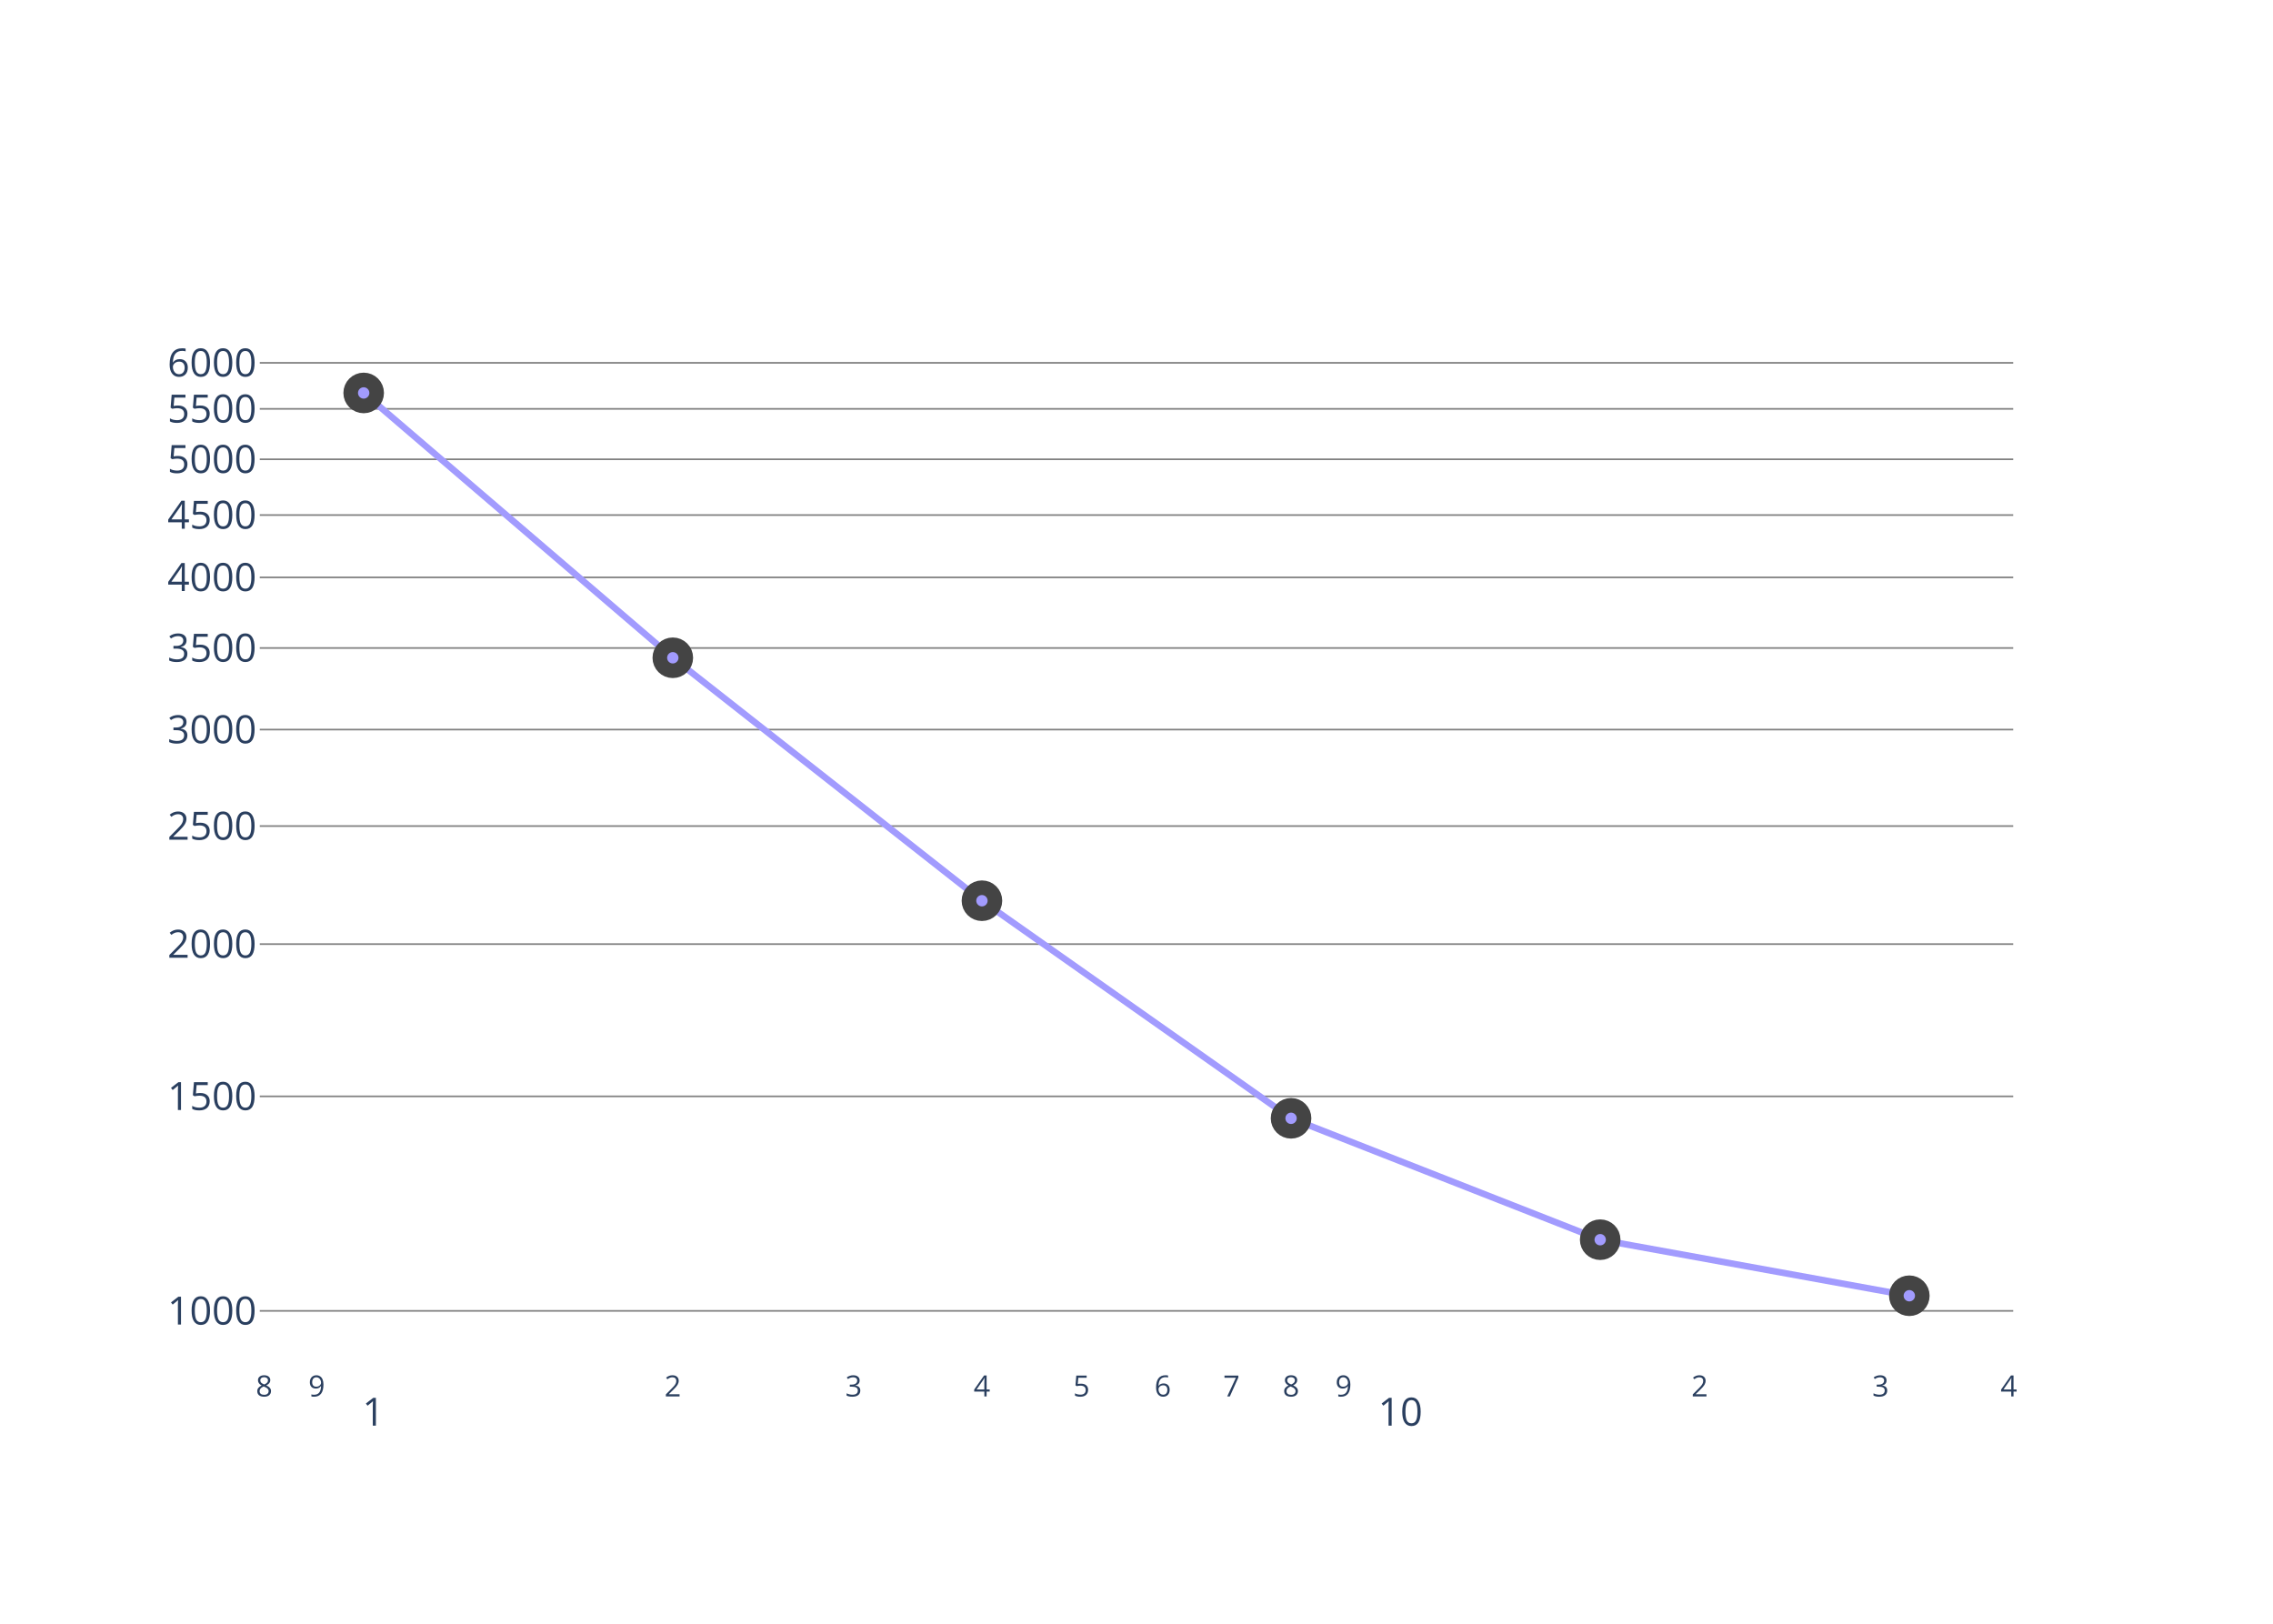
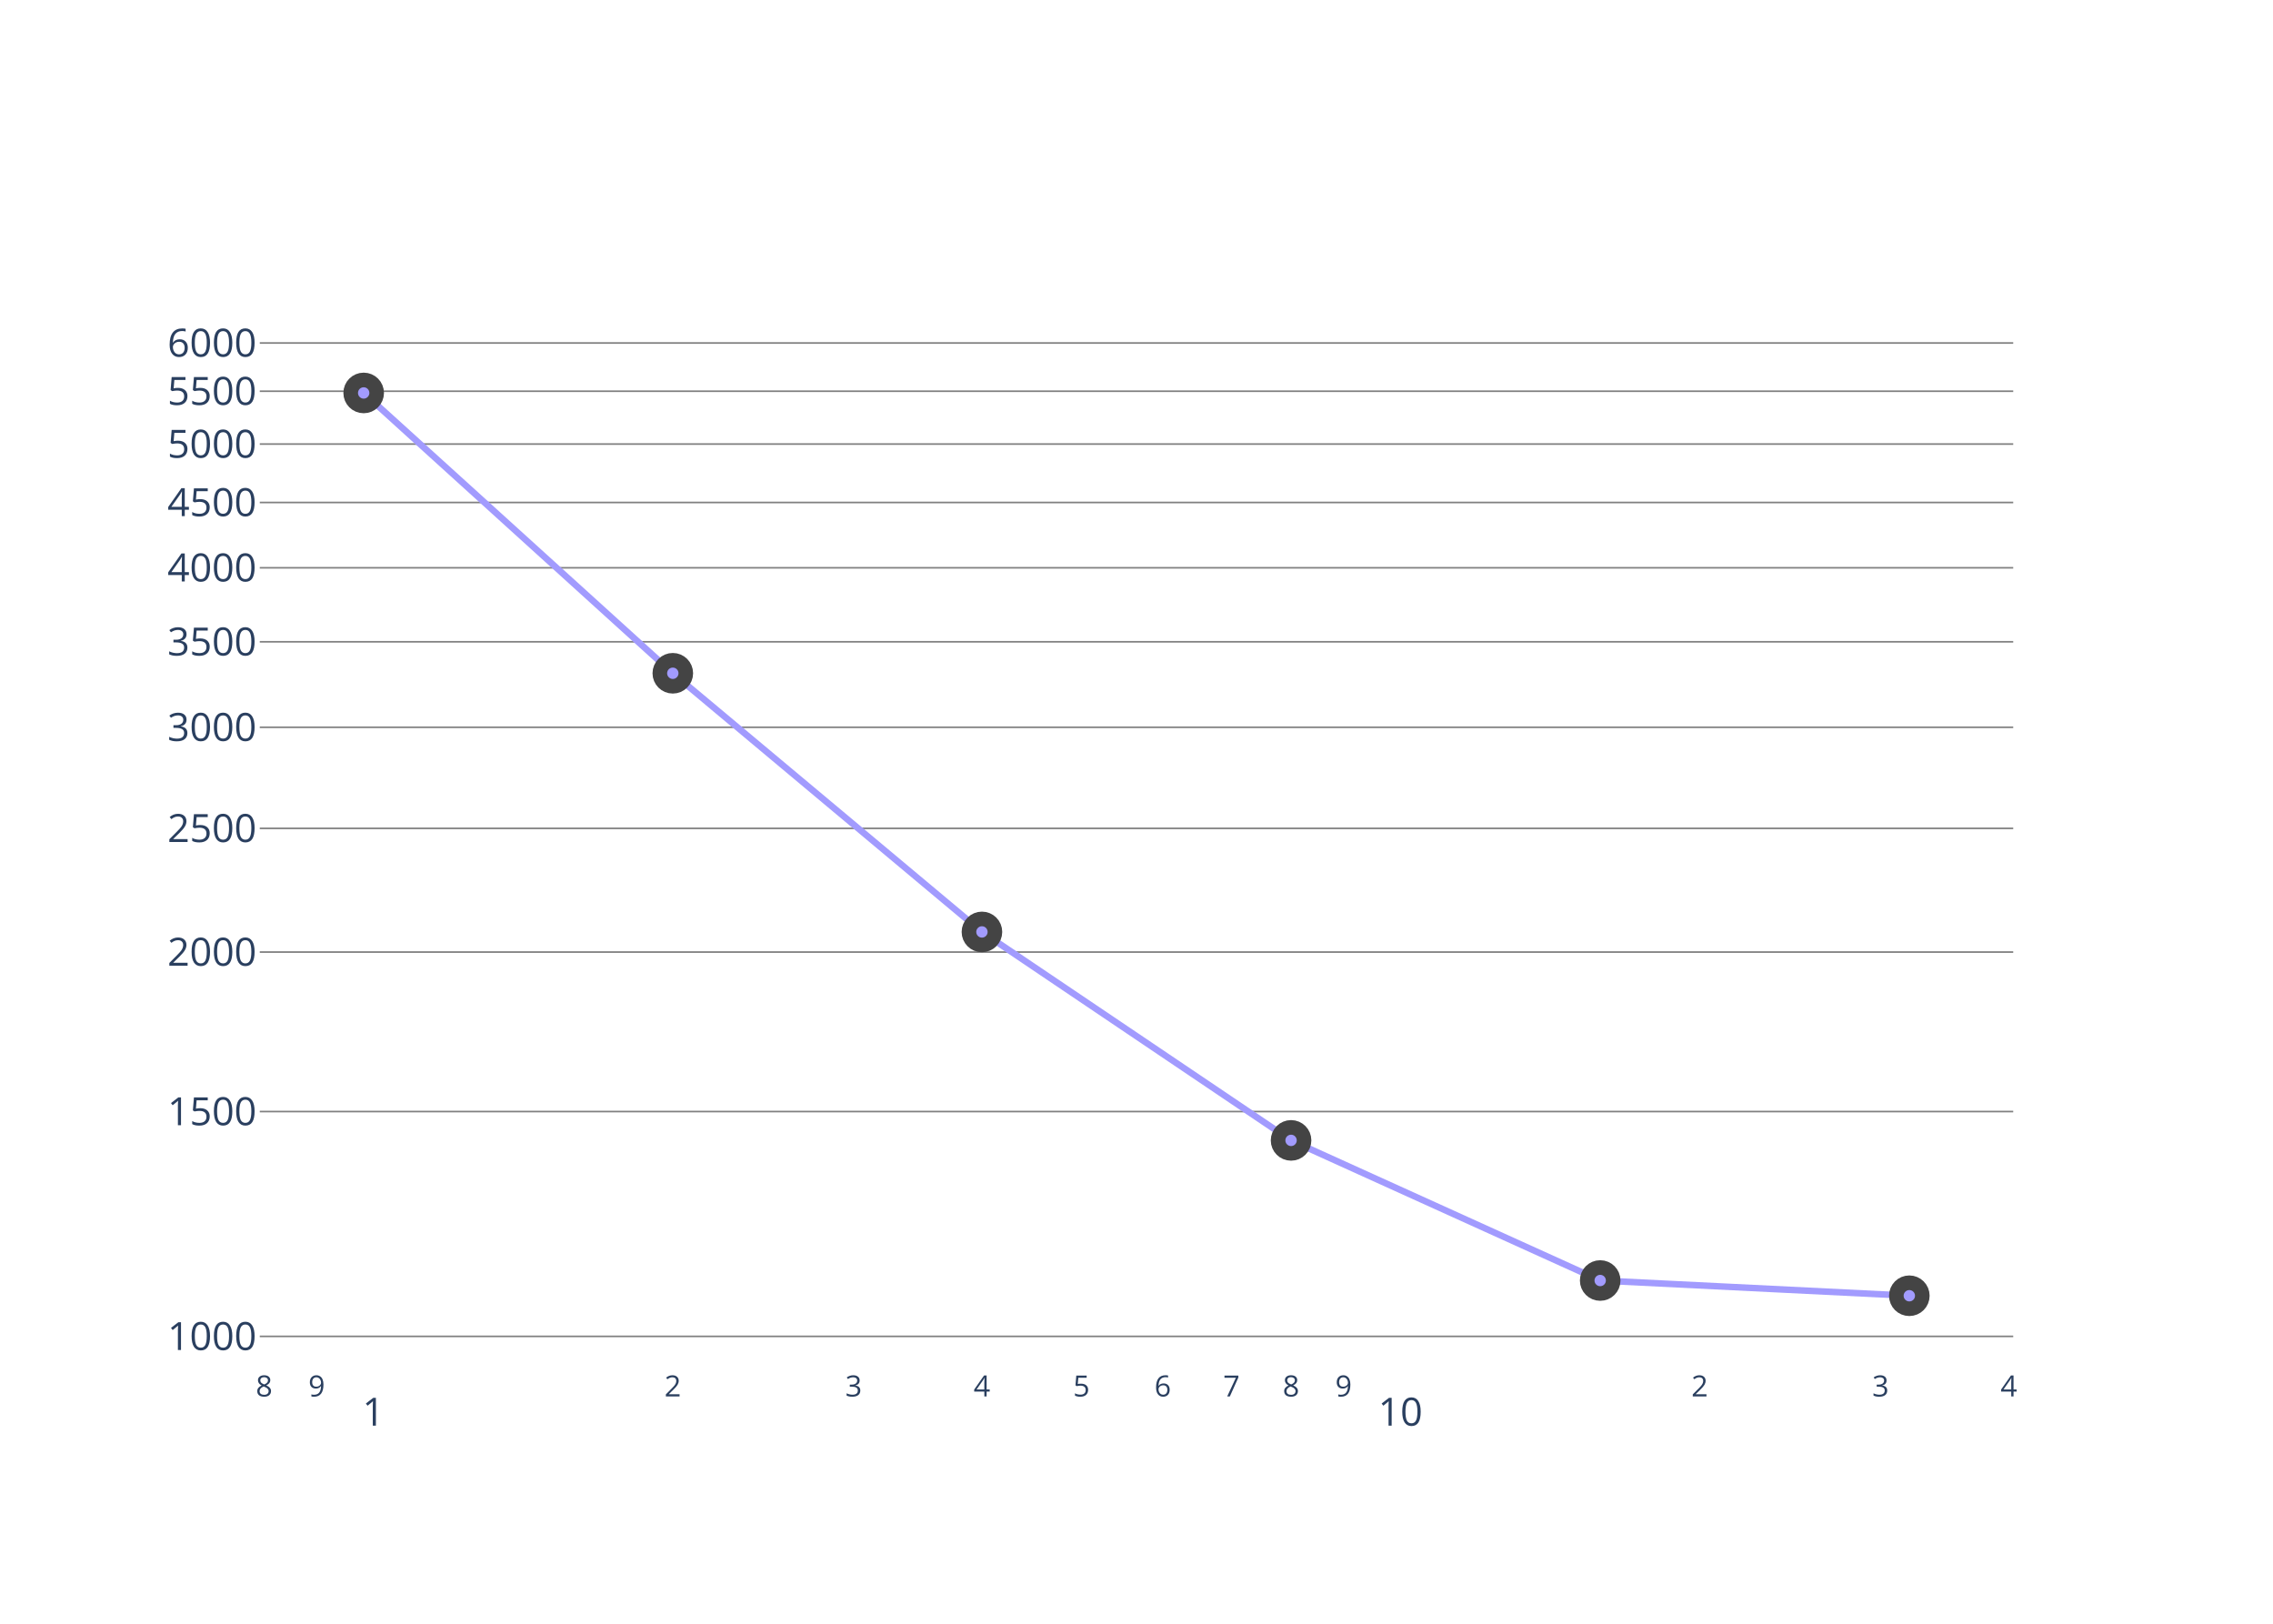
<svg xmlns="http://www.w3.org/2000/svg" class="main-svg" width="700" height="500" style="" viewBox="0 0 700 500">
  <rect x="0" y="0" width="700" height="500" style="fill: rgb(0, 0, 0); fill-opacity: 0;" />
-   <defs id="defs-a194b4">
+   <defs id="defs-907161">
    <g class="clips">
-       <clipPath id="clipa194b4xyplot" class="plotclip">
+       <clipPath id="clip907161xyplot" class="plotclip">
        <rect width="540" height="320" />
      </clipPath>
-       <clipPath class="axesclip" id="clipa194b4x">
+       <clipPath class="axesclip" id="clip907161x">
        <rect x="80" y="0" width="540" height="500" />
      </clipPath>
-       <clipPath class="axesclip" id="clipa194b4y">
+       <clipPath class="axesclip" id="clip907161y">
        <rect x="0" y="100" width="700" height="320" />
      </clipPath>
-       <clipPath class="axesclip" id="clipa194b4xy">
+       <clipPath class="axesclip" id="clip907161xy">
        <rect x="80" y="100" width="540" height="320" />
      </clipPath>
    </g>
    <g class="gradients" />
    <g class="patterns" />
  </defs>
  <g class="bglayer">
    <rect class="bg" x="80" y="100" width="540" height="320" style="fill: rgb(0, 0, 0); fill-opacity: 0; stroke-width: 0;" />
  </g>
  <g class="layer-below">
    <g class="imagelayer" />
    <g class="shapelayer" />
  </g>
  <g class="cartesianlayer">
    <g class="subplot xy">
      <g class="layer-subplot">
        <g class="shapelayer" />
        <g class="imagelayer" />
      </g>
      <g class="minor-gridlayer">
        <g class="x" />
        <g class="y" />
      </g>
      <g class="gridlayer">
        <g class="x">
          <path class="xgrid crisp" transform="translate(81.35,0)" d="M0,100v320" style="stroke: rgb(255, 255, 255); stroke-opacity: 1; stroke-width: 1px;" />
          <path class="xgrid crisp" transform="translate(97.53,0)" d="M0,100v320" style="stroke: rgb(255, 255, 255); stroke-opacity: 1; stroke-width: 1px;" />
          <path class="xgrid crisp" transform="translate(112,0)" d="M0,100v320" style="stroke: rgb(255, 255, 255); stroke-opacity: 1; stroke-width: 1px;" />
          <path class="xgrid crisp" transform="translate(207.2,0)" d="M0,100v320" style="stroke: rgb(255, 255, 255); stroke-opacity: 1; stroke-width: 1px;" />
          <path class="xgrid crisp" transform="translate(262.89,0)" d="M0,100v320" style="stroke: rgb(255, 255, 255); stroke-opacity: 1; stroke-width: 1px;" />
          <path class="xgrid crisp" transform="translate(302.4,0)" d="M0,100v320" style="stroke: rgb(255, 255, 255); stroke-opacity: 1; stroke-width: 1px;" />
          <path class="xgrid crisp" transform="translate(333.05,0)" d="M0,100v320" style="stroke: rgb(255, 255, 255); stroke-opacity: 1; stroke-width: 1px;" />
          <path class="xgrid crisp" transform="translate(358.09,0)" d="M0,100v320" style="stroke: rgb(255, 255, 255); stroke-opacity: 1; stroke-width: 1px;" />
          <path class="xgrid crisp" transform="translate(379.26,0)" d="M0,100v320" style="stroke: rgb(255, 255, 255); stroke-opacity: 1; stroke-width: 1px;" />
          <path class="xgrid crisp" transform="translate(397.6,0)" d="M0,100v320" style="stroke: rgb(255, 255, 255); stroke-opacity: 1; stroke-width: 1px;" />
          <path class="xgrid crisp" transform="translate(413.78,0)" d="M0,100v320" style="stroke: rgb(255, 255, 255); stroke-opacity: 1; stroke-width: 1px;" />
          <path class="xgrid crisp" transform="translate(428.25,0)" d="M0,100v320" style="stroke: rgb(255, 255, 255); stroke-opacity: 1; stroke-width: 1px;" />
          <path class="xgrid crisp" transform="translate(523.45,0)" d="M0,100v320" style="stroke: rgb(255, 255, 255); stroke-opacity: 1; stroke-width: 1px;" />
          <path class="xgrid crisp" transform="translate(579.14,0)" d="M0,100v320" style="stroke: rgb(255, 255, 255); stroke-opacity: 1; stroke-width: 1px;" />
          <path class="xgrid crisp" transform="translate(618.65,0)" d="M0,100v320" style="stroke: rgb(255, 255, 255); stroke-opacity: 1; stroke-width: 1px;" />
        </g>
        <g class="y">
-           <path class="ygrid crisp" transform="translate(0,403.66)" d="M80,0h540" style="stroke: rgb(128, 128, 128); stroke-opacity: 1; stroke-width: 0.5px;" />
-           <path class="ygrid crisp" transform="translate(0,337.6)" d="M80,0h540" style="stroke: rgb(128, 128, 128); stroke-opacity: 1; stroke-width: 0.5px;" />
-           <path class="ygrid crisp" transform="translate(0,290.72)" d="M80,0h540" style="stroke: rgb(128, 128, 128); stroke-opacity: 1; stroke-width: 0.5px;" />
-           <path class="ygrid crisp" transform="translate(0,254.37)" d="M80,0h540" style="stroke: rgb(128, 128, 128); stroke-opacity: 1; stroke-width: 0.5px;" />
-           <path class="ygrid crisp" transform="translate(0,224.66)" d="M80,0h540" style="stroke: rgb(128, 128, 128); stroke-opacity: 1; stroke-width: 0.5px;" />
-           <path class="ygrid crisp" transform="translate(0,199.54)" d="M80,0h540" style="stroke: rgb(128, 128, 128); stroke-opacity: 1; stroke-width: 0.5px;" />
-           <path class="ygrid crisp" transform="translate(0,177.79)" d="M80,0h540" style="stroke: rgb(128, 128, 128); stroke-opacity: 1; stroke-width: 0.5px;" />
-           <path class="ygrid crisp" transform="translate(0,158.6)" d="M80,0h540" style="stroke: rgb(128, 128, 128); stroke-opacity: 1; stroke-width: 0.5px;" />
-           <path class="ygrid crisp" transform="translate(0,141.43)" d="M80,0h540" style="stroke: rgb(128, 128, 128); stroke-opacity: 1; stroke-width: 0.5px;" />
-           <path class="ygrid crisp" transform="translate(0,125.9)" d="M80,0h540" style="stroke: rgb(128, 128, 128); stroke-opacity: 1; stroke-width: 0.5px;" />
-           <path class="ygrid crisp" transform="translate(0,111.73)" d="M80,0h540" style="stroke: rgb(128, 128, 128); stroke-opacity: 1; stroke-width: 0.5px;" />
+           <path class="ygrid crisp" transform="translate(0,411.51)" d="M80,0h540" style="stroke: rgb(128, 128, 128); stroke-opacity: 1; stroke-width: 0.5px;" />
+           <path class="ygrid crisp" transform="translate(0,342.28)" d="M80,0h540" style="stroke: rgb(128, 128, 128); stroke-opacity: 1; stroke-width: 0.5px;" />
+           <path class="ygrid crisp" transform="translate(0,293.17)" d="M80,0h540" style="stroke: rgb(128, 128, 128); stroke-opacity: 1; stroke-width: 0.5px;" />
+           <path class="ygrid crisp" transform="translate(0,255.08)" d="M80,0h540" style="stroke: rgb(128, 128, 128); stroke-opacity: 1; stroke-width: 0.5px;" />
+           <path class="ygrid crisp" transform="translate(0,223.95)" d="M80,0h540" style="stroke: rgb(128, 128, 128); stroke-opacity: 1; stroke-width: 0.5px;" />
+           <path class="ygrid crisp" transform="translate(0,197.63)" d="M80,0h540" style="stroke: rgb(128, 128, 128); stroke-opacity: 1; stroke-width: 0.5px;" />
+           <path class="ygrid crisp" transform="translate(0,174.84)" d="M80,0h540" style="stroke: rgb(128, 128, 128); stroke-opacity: 1; stroke-width: 0.5px;" />
+           <path class="ygrid crisp" transform="translate(0,154.73)" d="M80,0h540" style="stroke: rgb(128, 128, 128); stroke-opacity: 1; stroke-width: 0.5px;" />
+           <path class="ygrid crisp" transform="translate(0,136.74)" d="M80,0h540" style="stroke: rgb(128, 128, 128); stroke-opacity: 1; stroke-width: 0.5px;" />
+           <path class="ygrid crisp" transform="translate(0,120.47)" d="M80,0h540" style="stroke: rgb(128, 128, 128); stroke-opacity: 1; stroke-width: 0.5px;" />
+           <path class="ygrid crisp" transform="translate(0,105.62)" d="M80,0h540" style="stroke: rgb(128, 128, 128); stroke-opacity: 1; stroke-width: 0.5px;" />
        </g>
      </g>
      <g class="zerolinelayer" />
      <path class="xlines-below" />
      <path class="ylines-below" />
      <g class="overlines-below" />
      <g class="xaxislayer-below" />
      <g class="yaxislayer-below" />
      <g class="overaxes-below" />
-       <g class="plot" transform="translate(80,100)" clip-path="url(#clipa194b4xyplot)">
+       <g class="plot" transform="translate(80,100)" clip-path="url(#clip907161xyplot)">
        <g class="scatterlayer mlayer">
-           <g class="trace scatter tracee7ca3d" style="stroke-miterlimit: 2; opacity: 1;">
+           <g class="trace scatter trace83be94" style="stroke-miterlimit: 2; opacity: 1;">
            <g class="fills" />
            <g class="errorbars" />
            <g class="lines">
-               <path class="js-line" d="M32,21L127.2,102.55L222.4,177.36L317.6,244.36L412.8,281.74L508,299" style="vector-effect: non-scaling-stroke; fill: none; stroke: rgb(162, 155, 254); stroke-opacity: 1; stroke-width: 2px; opacity: 1;" />
+               <path class="js-line" d="M32,21L127.2,107.32L222.4,186.97L317.6,251.16L412.8,294.31L508,299" style="vector-effect: non-scaling-stroke; fill: none; stroke: rgb(162, 155, 254); stroke-opacity: 1; stroke-width: 2px; opacity: 1;" />
            </g>
            <g class="points">
              <path class="point" transform="translate(32,21)" d="M4,0A4,4 0 1,1 0,-4A4,4 0 0,1 4,0Z" style="opacity: 1; stroke-width: 4.5px; fill: rgb(162, 155, 254); fill-opacity: 1; stroke: rgb(68, 68, 68); stroke-opacity: 1;" />
-               <path class="point" transform="translate(127.2,102.55)" d="M4,0A4,4 0 1,1 0,-4A4,4 0 0,1 4,0Z" style="opacity: 1; stroke-width: 4.5px; fill: rgb(162, 155, 254); fill-opacity: 1; stroke: rgb(68, 68, 68); stroke-opacity: 1;" />
-               <path class="point" transform="translate(222.4,177.36)" d="M4,0A4,4 0 1,1 0,-4A4,4 0 0,1 4,0Z" style="opacity: 1; stroke-width: 4.5px; fill: rgb(162, 155, 254); fill-opacity: 1; stroke: rgb(68, 68, 68); stroke-opacity: 1;" />
-               <path class="point" transform="translate(317.6,244.36)" d="M4,0A4,4 0 1,1 0,-4A4,4 0 0,1 4,0Z" style="opacity: 1; stroke-width: 4.5px; fill: rgb(162, 155, 254); fill-opacity: 1; stroke: rgb(68, 68, 68); stroke-opacity: 1;" />
-               <path class="point" transform="translate(412.8,281.74)" d="M4,0A4,4 0 1,1 0,-4A4,4 0 0,1 4,0Z" style="opacity: 1; stroke-width: 4.5px; fill: rgb(162, 155, 254); fill-opacity: 1; stroke: rgb(68, 68, 68); stroke-opacity: 1;" />
+               <path class="point" transform="translate(127.2,107.32)" d="M4,0A4,4 0 1,1 0,-4A4,4 0 0,1 4,0Z" style="opacity: 1; stroke-width: 4.5px; fill: rgb(162, 155, 254); fill-opacity: 1; stroke: rgb(68, 68, 68); stroke-opacity: 1;" />
+               <path class="point" transform="translate(222.4,186.97)" d="M4,0A4,4 0 1,1 0,-4A4,4 0 0,1 4,0Z" style="opacity: 1; stroke-width: 4.5px; fill: rgb(162, 155, 254); fill-opacity: 1; stroke: rgb(68, 68, 68); stroke-opacity: 1;" />
+               <path class="point" transform="translate(317.6,251.16)" d="M4,0A4,4 0 1,1 0,-4A4,4 0 0,1 4,0Z" style="opacity: 1; stroke-width: 4.5px; fill: rgb(162, 155, 254); fill-opacity: 1; stroke: rgb(68, 68, 68); stroke-opacity: 1;" />
+               <path class="point" transform="translate(412.8,294.31)" d="M4,0A4,4 0 1,1 0,-4A4,4 0 0,1 4,0Z" style="opacity: 1; stroke-width: 4.5px; fill: rgb(162, 155, 254); fill-opacity: 1; stroke: rgb(68, 68, 68); stroke-opacity: 1;" />
              <path class="point" transform="translate(508,299)" d="M4,0A4,4 0 1,1 0,-4A4,4 0 0,1 4,0Z" style="opacity: 1; stroke-width: 4.5px; fill: rgb(162, 155, 254); fill-opacity: 1; stroke: rgb(68, 68, 68); stroke-opacity: 1;" />
            </g>
            <g class="text" />
          </g>
        </g>
      </g>
      <g class="overplot" />
      <path class="xlines-above crisp" d="M0,0" style="fill: none;" />
      <path class="ylines-above crisp" d="M0,0" style="fill: none;" />
      <g class="overlines-above" />
      <g class="xaxislayer-above">
        <g class="xtick">
          <text text-anchor="middle" x="0" y="430" transform="translate(81.35,0)" style="font-family: 'Open Sans', verdana, arial, sans-serif; font-size: 9px; fill: rgb(42, 63, 95); fill-opacity: 1; white-space: pre; opacity: 1;">8</text>
        </g>
        <g class="xtick">
          <text text-anchor="middle" x="0" y="430" style="font-family: 'Open Sans', verdana, arial, sans-serif; font-size: 9px; fill: rgb(42, 63, 95); fill-opacity: 1; white-space: pre; opacity: 1;" transform="translate(97.53,0)">9</text>
        </g>
        <g class="xtick">
          <text text-anchor="middle" x="3" y="439" style="font-family: 'Open Sans', verdana, arial, sans-serif; font-size: 12px; fill: rgb(42, 63, 95); fill-opacity: 1; white-space: pre; opacity: 1;" transform="translate(112,0)">1</text>
        </g>
        <g class="xtick">
          <text text-anchor="middle" x="0" y="430" style="font-family: 'Open Sans', verdana, arial, sans-serif; font-size: 9px; fill: rgb(42, 63, 95); fill-opacity: 1; white-space: pre; opacity: 1;" transform="translate(207.2,0)">2</text>
        </g>
        <g class="xtick">
          <text text-anchor="middle" x="0" y="430" style="font-family: 'Open Sans', verdana, arial, sans-serif; font-size: 9px; fill: rgb(42, 63, 95); fill-opacity: 1; white-space: pre; opacity: 1;" transform="translate(262.89,0)">3</text>
        </g>
        <g class="xtick">
          <text text-anchor="middle" x="0" y="430" style="font-family: 'Open Sans', verdana, arial, sans-serif; font-size: 9px; fill: rgb(42, 63, 95); fill-opacity: 1; white-space: pre; opacity: 1;" transform="translate(302.4,0)">4</text>
        </g>
        <g class="xtick">
          <text text-anchor="middle" x="0" y="430" style="font-family: 'Open Sans', verdana, arial, sans-serif; font-size: 9px; fill: rgb(42, 63, 95); fill-opacity: 1; white-space: pre; opacity: 1;" transform="translate(333.05,0)">5</text>
        </g>
        <g class="xtick">
          <text text-anchor="middle" x="0" y="430" style="font-family: 'Open Sans', verdana, arial, sans-serif; font-size: 9px; fill: rgb(42, 63, 95); fill-opacity: 1; white-space: pre; opacity: 1;" transform="translate(358.09,0)">6</text>
        </g>
        <g class="xtick">
          <text text-anchor="middle" x="0" y="430" style="font-family: 'Open Sans', verdana, arial, sans-serif; font-size: 9px; fill: rgb(42, 63, 95); fill-opacity: 1; white-space: pre; opacity: 1;" transform="translate(379.26,0)">7</text>
        </g>
        <g class="xtick">
          <text text-anchor="middle" x="0" y="430" style="font-family: 'Open Sans', verdana, arial, sans-serif; font-size: 9px; fill: rgb(42, 63, 95); fill-opacity: 1; white-space: pre; opacity: 1;" transform="translate(397.6,0)">8</text>
        </g>
        <g class="xtick">
          <text text-anchor="middle" x="0" y="430" style="font-family: 'Open Sans', verdana, arial, sans-serif; font-size: 9px; fill: rgb(42, 63, 95); fill-opacity: 1; white-space: pre; opacity: 1;" transform="translate(413.78,0)">9</text>
        </g>
        <g class="xtick">
          <text text-anchor="middle" x="3" y="439" style="font-family: 'Open Sans', verdana, arial, sans-serif; font-size: 12px; fill: rgb(42, 63, 95); fill-opacity: 1; white-space: pre; opacity: 1;" transform="translate(428.25,0)">10</text>
        </g>
        <g class="xtick">
          <text text-anchor="middle" x="0" y="430" style="font-family: 'Open Sans', verdana, arial, sans-serif; font-size: 9px; fill: rgb(42, 63, 95); fill-opacity: 1; white-space: pre; opacity: 1;" transform="translate(523.45,0)">2</text>
        </g>
        <g class="xtick">
          <text text-anchor="middle" x="0" y="430" style="font-family: 'Open Sans', verdana, arial, sans-serif; font-size: 9px; fill: rgb(42, 63, 95); fill-opacity: 1; white-space: pre; opacity: 1;" transform="translate(579.14,0)">3</text>
        </g>
        <g class="xtick">
          <text text-anchor="middle" x="0" y="430" style="font-family: 'Open Sans', verdana, arial, sans-serif; font-size: 9px; fill: rgb(42, 63, 95); fill-opacity: 1; white-space: pre; opacity: 1;" transform="translate(618.65,0)">4</text>
        </g>
      </g>
      <g class="yaxislayer-above">
        <g class="ytick">
-           <text text-anchor="end" x="79" y="4.2" transform="translate(0,403.66)" style="font-family: 'Open Sans', verdana, arial, sans-serif; font-size: 12px; fill: rgb(42, 63, 95); fill-opacity: 1; white-space: pre; opacity: 1;">1000</text>
-         </g>
-         <g class="ytick">
-           <text text-anchor="end" x="79" y="4.2" style="font-family: 'Open Sans', verdana, arial, sans-serif; font-size: 12px; fill: rgb(42, 63, 95); fill-opacity: 1; white-space: pre; opacity: 1;" transform="translate(0,337.6)">1500</text>
-         </g>
-         <g class="ytick">
-           <text text-anchor="end" x="79" y="4.2" style="font-family: 'Open Sans', verdana, arial, sans-serif; font-size: 12px; fill: rgb(42, 63, 95); fill-opacity: 1; white-space: pre; opacity: 1;" transform="translate(0,290.72)">2000</text>
-         </g>
-         <g class="ytick">
-           <text text-anchor="end" x="79" y="4.2" style="font-family: 'Open Sans', verdana, arial, sans-serif; font-size: 12px; fill: rgb(42, 63, 95); fill-opacity: 1; white-space: pre; opacity: 1;" transform="translate(0,254.37)">2500</text>
-         </g>
-         <g class="ytick">
-           <text text-anchor="end" x="79" y="4.2" style="font-family: 'Open Sans', verdana, arial, sans-serif; font-size: 12px; fill: rgb(42, 63, 95); fill-opacity: 1; white-space: pre; opacity: 1;" transform="translate(0,224.66)">3000</text>
-         </g>
-         <g class="ytick">
-           <text text-anchor="end" x="79" y="4.2" style="font-family: 'Open Sans', verdana, arial, sans-serif; font-size: 12px; fill: rgb(42, 63, 95); fill-opacity: 1; white-space: pre; opacity: 1;" transform="translate(0,199.54)">3500</text>
-         </g>
-         <g class="ytick">
-           <text text-anchor="end" x="79" y="4.2" style="font-family: 'Open Sans', verdana, arial, sans-serif; font-size: 12px; fill: rgb(42, 63, 95); fill-opacity: 1; white-space: pre; opacity: 1;" transform="translate(0,177.79)">4000</text>
-         </g>
-         <g class="ytick">
-           <text text-anchor="end" x="79" y="4.2" style="font-family: 'Open Sans', verdana, arial, sans-serif; font-size: 12px; fill: rgb(42, 63, 95); fill-opacity: 1; white-space: pre; opacity: 1;" transform="translate(0,158.6)">4500</text>
-         </g>
-         <g class="ytick">
-           <text text-anchor="end" x="79" y="4.2" style="font-family: 'Open Sans', verdana, arial, sans-serif; font-size: 12px; fill: rgb(42, 63, 95); fill-opacity: 1; white-space: pre; opacity: 1;" transform="translate(0,141.43)">5000</text>
-         </g>
-         <g class="ytick">
-           <text text-anchor="end" x="79" y="4.2" style="font-family: 'Open Sans', verdana, arial, sans-serif; font-size: 12px; fill: rgb(42, 63, 95); fill-opacity: 1; white-space: pre; opacity: 1;" transform="translate(0,125.9)">5500</text>
-         </g>
-         <g class="ytick">
-           <text text-anchor="end" x="79" y="4.2" style="font-family: 'Open Sans', verdana, arial, sans-serif; font-size: 12px; fill: rgb(42, 63, 95); fill-opacity: 1; white-space: pre; opacity: 1;" transform="translate(0,111.73)">6000</text>
+           <text text-anchor="end" x="79" y="4.2" transform="translate(0,411.51)" style="font-family: 'Open Sans', verdana, arial, sans-serif; font-size: 12px; fill: rgb(42, 63, 95); fill-opacity: 1; white-space: pre; opacity: 1;">1000</text>
+         </g>
+         <g class="ytick">
+           <text text-anchor="end" x="79" y="4.2" style="font-family: 'Open Sans', verdana, arial, sans-serif; font-size: 12px; fill: rgb(42, 63, 95); fill-opacity: 1; white-space: pre; opacity: 1;" transform="translate(0,342.28)">1500</text>
+         </g>
+         <g class="ytick">
+           <text text-anchor="end" x="79" y="4.2" style="font-family: 'Open Sans', verdana, arial, sans-serif; font-size: 12px; fill: rgb(42, 63, 95); fill-opacity: 1; white-space: pre; opacity: 1;" transform="translate(0,293.17)">2000</text>
+         </g>
+         <g class="ytick">
+           <text text-anchor="end" x="79" y="4.2" style="font-family: 'Open Sans', verdana, arial, sans-serif; font-size: 12px; fill: rgb(42, 63, 95); fill-opacity: 1; white-space: pre; opacity: 1;" transform="translate(0,255.08)">2500</text>
+         </g>
+         <g class="ytick">
+           <text text-anchor="end" x="79" y="4.2" style="font-family: 'Open Sans', verdana, arial, sans-serif; font-size: 12px; fill: rgb(42, 63, 95); fill-opacity: 1; white-space: pre; opacity: 1;" transform="translate(0,223.95)">3000</text>
+         </g>
+         <g class="ytick">
+           <text text-anchor="end" x="79" y="4.2" style="font-family: 'Open Sans', verdana, arial, sans-serif; font-size: 12px; fill: rgb(42, 63, 95); fill-opacity: 1; white-space: pre; opacity: 1;" transform="translate(0,197.63)">3500</text>
+         </g>
+         <g class="ytick">
+           <text text-anchor="end" x="79" y="4.2" style="font-family: 'Open Sans', verdana, arial, sans-serif; font-size: 12px; fill: rgb(42, 63, 95); fill-opacity: 1; white-space: pre; opacity: 1;" transform="translate(0,174.84)">4000</text>
+         </g>
+         <g class="ytick">
+           <text text-anchor="end" x="79" y="4.2" style="font-family: 'Open Sans', verdana, arial, sans-serif; font-size: 12px; fill: rgb(42, 63, 95); fill-opacity: 1; white-space: pre; opacity: 1;" transform="translate(0,154.73)">4500</text>
+         </g>
+         <g class="ytick">
+           <text text-anchor="end" x="79" y="4.2" style="font-family: 'Open Sans', verdana, arial, sans-serif; font-size: 12px; fill: rgb(42, 63, 95); fill-opacity: 1; white-space: pre; opacity: 1;" transform="translate(0,136.74)">5000</text>
+         </g>
+         <g class="ytick">
+           <text text-anchor="end" x="79" y="4.2" style="font-family: 'Open Sans', verdana, arial, sans-serif; font-size: 12px; fill: rgb(42, 63, 95); fill-opacity: 1; white-space: pre; opacity: 1;" transform="translate(0,120.47)">5500</text>
+         </g>
+         <g class="ytick">
+           <text text-anchor="end" x="79" y="4.2" style="font-family: 'Open Sans', verdana, arial, sans-serif; font-size: 12px; fill: rgb(42, 63, 95); fill-opacity: 1; white-space: pre; opacity: 1;" transform="translate(0,105.62)">6000</text>
        </g>
      </g>
      <g class="overaxes-above" />
    </g>
  </g>
  <g class="polarlayer" />
  <g class="smithlayer" />
  <g class="ternarylayer" />
  <g class="geolayer" />
  <g class="funnelarealayer" />
  <g class="pielayer" />
  <g class="iciclelayer" />
  <g class="treemaplayer" />
  <g class="sunburstlayer" />
  <g class="glimages" />
-   <defs id="topdefs-a194b4">
+   <defs id="topdefs-907161">
    <g class="clips" />
  </defs>
  <g class="layer-above">
    <g class="imagelayer" />
    <g class="shapelayer" />
  </g>
  <g class="infolayer">
    <g class="g-gtitle" />
    <g class="g-xtitle" />
    <g class="g-ytitle" />
  </g>
</svg>
